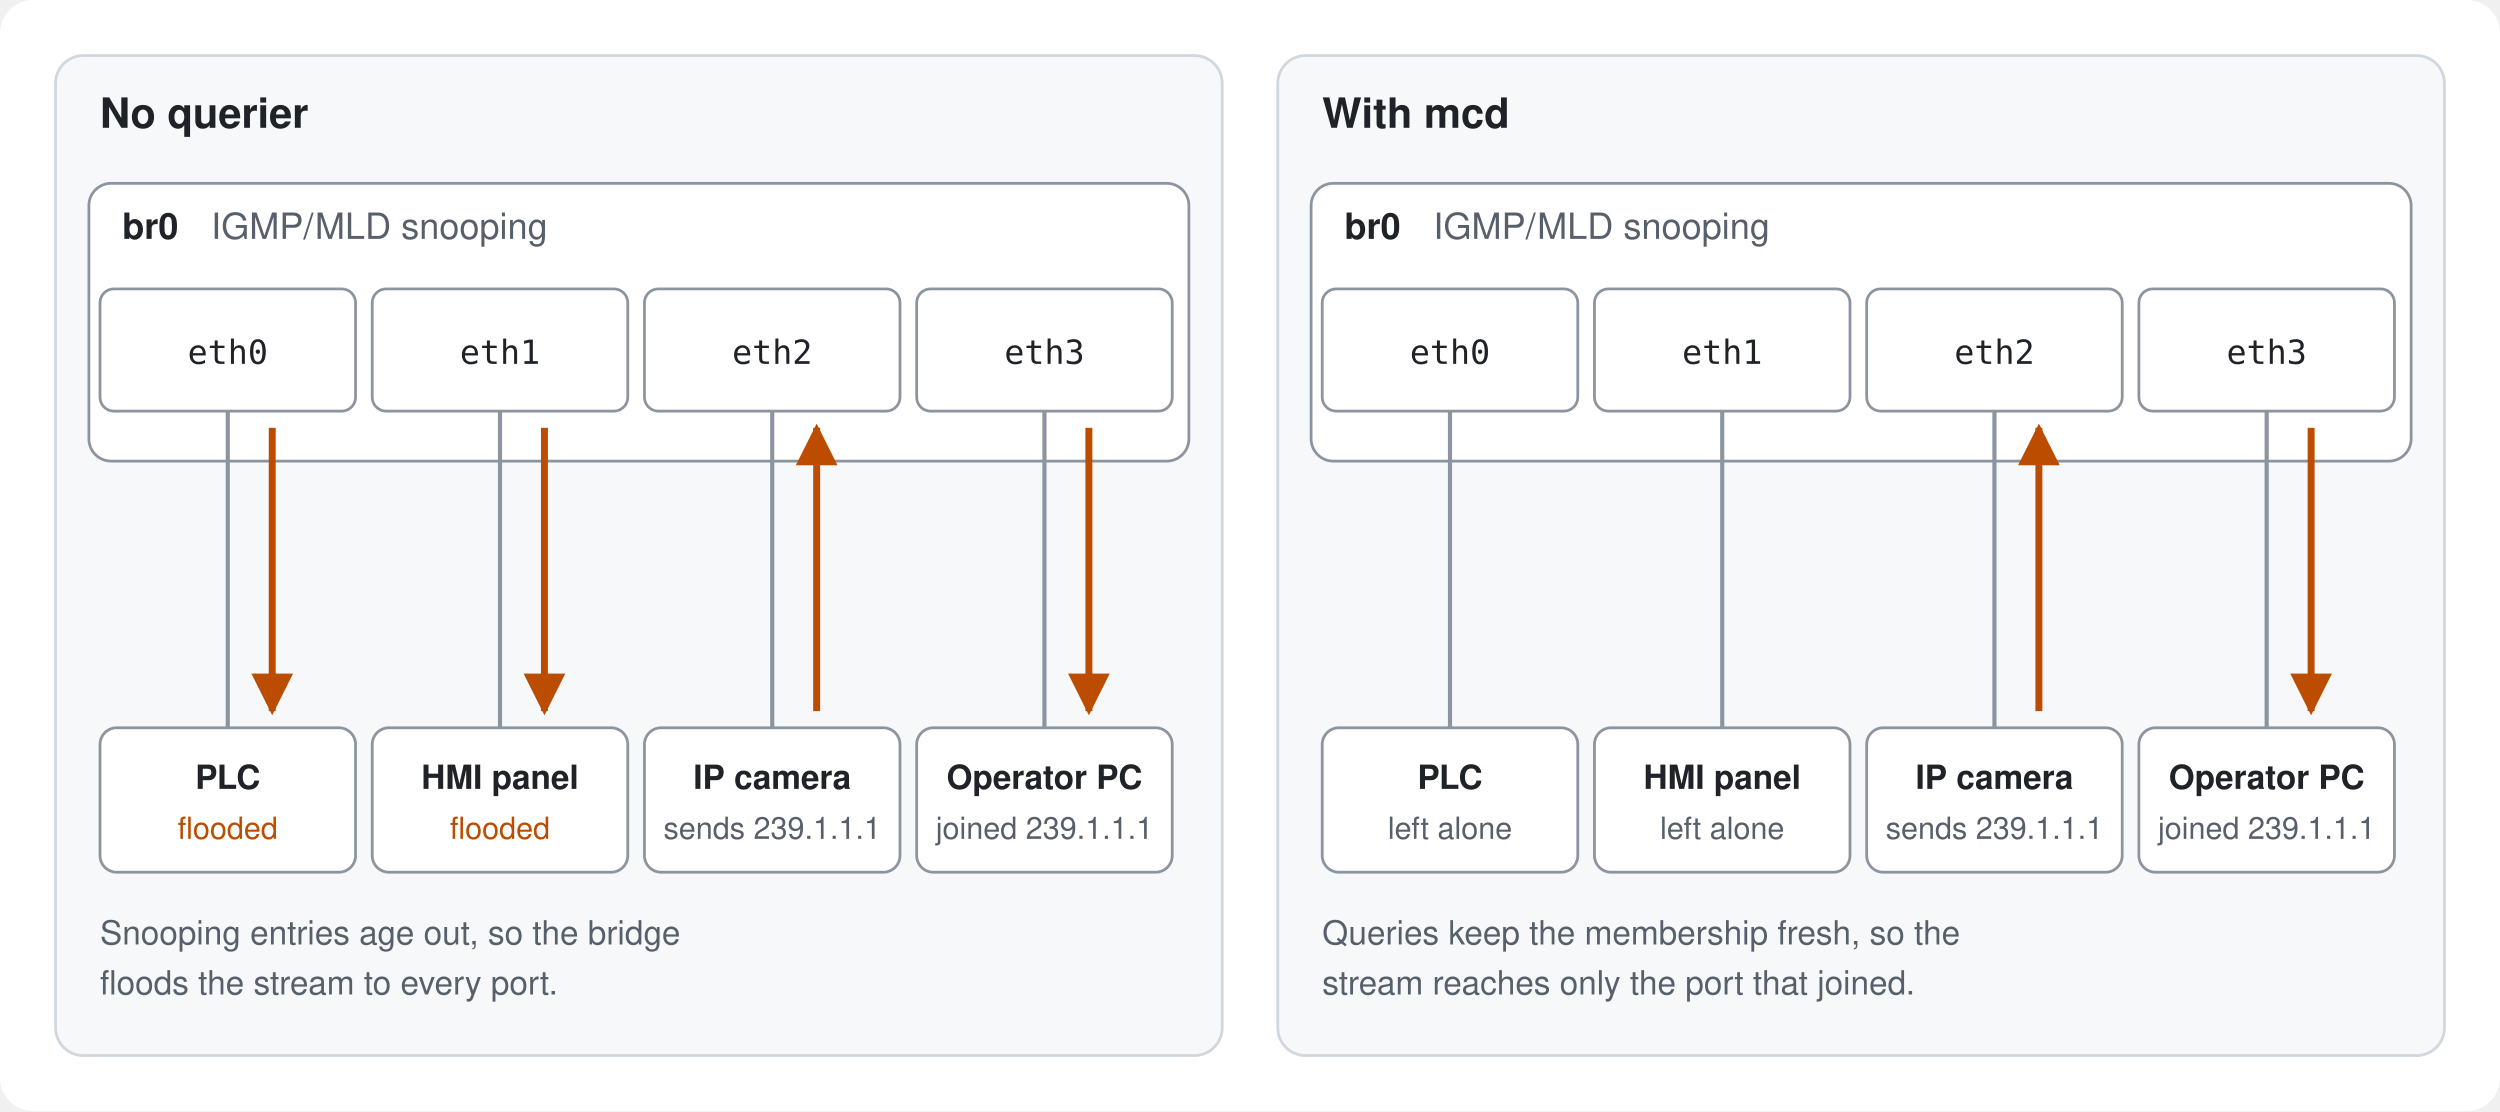
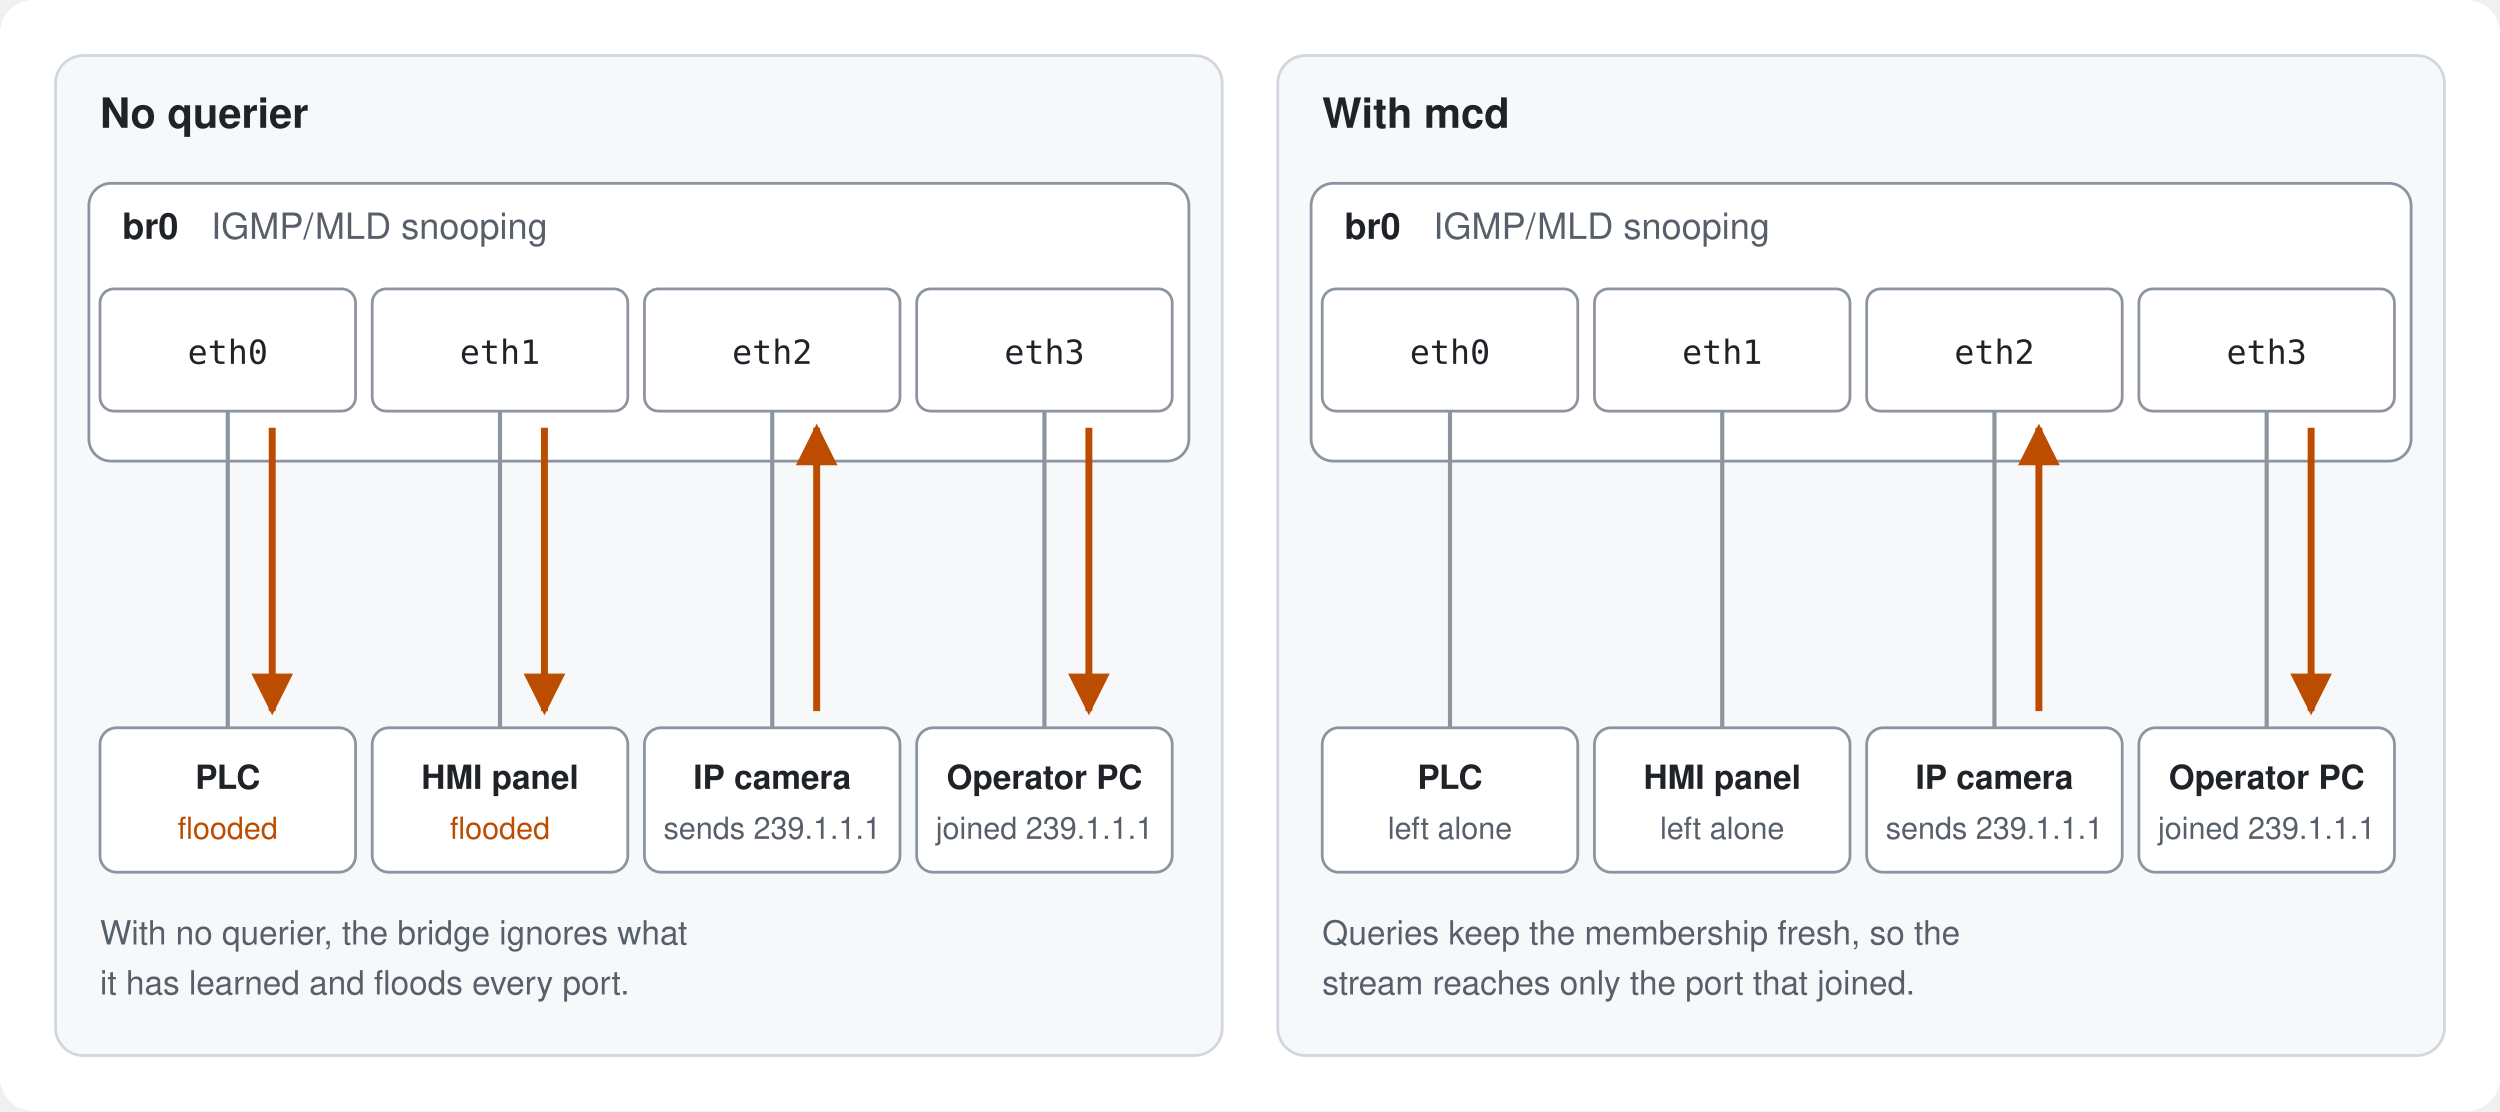
<svg xmlns="http://www.w3.org/2000/svg" viewBox="0 0 900 400" width="900" height="400" font-family="ui-sans-serif, system-ui, -apple-system, 'Segoe UI', Helvetica, Arial, sans-serif" font-size="13">
  <style>
    .bg   { fill: #ffffff; }
    .card { fill: #f6f8fa; stroke: #d0d7de; }
    .box, .dev { fill: #ffffff; stroke: #8c959f; }
    .txt  { fill: #1f2328; }
    .dim  { fill: #57606a; }
    .st   { fill: #bc4c00; }
    .mono { font-family: ui-monospace, SFMono-Regular, Menlo, Consolas, monospace; font-size: 12px; }
    .wire { stroke: #8c959f; stroke-width: 1.5; fill: none; }
    .s    { stroke: #bc4c00; stroke-width: 2.5; fill: none; }
    .sm   { fill: #bc4c00; }
    @media (prefers-color-scheme: dark) {
      .bg   { fill: #0d1117; }
      .card { fill: #161b22; stroke: #30363d; }
      .box, .dev { fill: #0d1117; stroke: #8b949e; }
      .txt  { fill: #e6edf3; }
      .dim  { fill: #8b949e; }
      .st   { fill: #f0883e; }
      .wire { stroke: #8b949e; }
      .s    { stroke: #f0883e; }
      .sm   { fill: #f0883e; }
    }
  </style>
  <defs>
    <marker id="as" viewBox="0 0 10 10" refX="9" refY="5" markerWidth="6" markerHeight="6" orient="auto-start-reverse">
      <path d="M0,0 L10,5 L0,10 z" class="sm" />
    </marker>
  </defs>
  <rect class="bg" x="0" y="0" width="900" height="400" rx="12" />
  <rect class="card" x="20" y="20" width="420" height="360" rx="10" />
  <text class="txt" x="36" y="46" font-weight="700" font-size="15">No querier</text>
  <rect class="box" x="32" y="66" width="396" height="100" rx="8" />
  <text class="txt" x="44" y="86" font-weight="600">br0</text>
  <text class="dim" x="76" y="86">IGMP/MLD snooping</text>
  <rect class="box" x="36" y="104" width="92" height="44" rx="5" />
  <text class="txt mono" x="82" y="131" text-anchor="middle">eth0</text>
  <path class="wire" d="M82,148 L82,262" />
  <rect class="dev" x="36" y="262" width="92" height="52" rx="6" />
  <text class="txt" x="82" y="284" text-anchor="middle" font-weight="600" font-size="12">PLC</text>
  <text class="st" x="82" y="302" text-anchor="middle" font-size="11">flooded</text>
  <path class="s" d="M98,154 L98,256" marker-end="url(#as)" />
  <rect class="box" x="134" y="104" width="92" height="44" rx="5" />
  <text class="txt mono" x="180" y="131" text-anchor="middle">eth1</text>
  <path class="wire" d="M180,148 L180,262" />
  <rect class="dev" x="134" y="262" width="92" height="52" rx="6" />
  <text class="txt" x="180" y="284" text-anchor="middle" font-weight="600" font-size="12">HMI panel</text>
  <text class="st" x="180" y="302" text-anchor="middle" font-size="11">flooded</text>
  <path class="s" d="M196,154 L196,256" marker-end="url(#as)" />
  <rect class="box" x="232" y="104" width="92" height="44" rx="5" />
  <text class="txt mono" x="278" y="131" text-anchor="middle">eth2</text>
  <path class="wire" d="M278,148 L278,262" />
  <rect class="dev" x="232" y="262" width="92" height="52" rx="6" />
  <text class="txt" x="278" y="284" text-anchor="middle" font-weight="600" font-size="12">IP camera</text>
  <text class="dim" x="278" y="302" text-anchor="middle" font-size="11">sends 239.1.1.1</text>
  <path class="s" d="M294,256 L294,154" marker-end="url(#as)" />
  <rect class="box" x="330" y="104" width="92" height="44" rx="5" />
  <text class="txt mono" x="376" y="131" text-anchor="middle">eth3</text>
  <path class="wire" d="M376,148 L376,262" />
  <rect class="dev" x="330" y="262" width="92" height="52" rx="6" />
  <text class="txt" x="376" y="284" text-anchor="middle" font-weight="600" font-size="12">Operator PC</text>
  <text class="dim" x="376" y="302" text-anchor="middle" font-size="11">joined 239.1.1.1</text>
  <path class="s" d="M392,154 L392,256" marker-end="url(#as)" />
-   <text class="dim" x="36" y="340" font-size="12">Snooping entries age out, so the bridge</text>
-   <text class="dim" x="36" y="358" font-size="12">floods the stream to every port.</text>
+   <text class="dim" x="36" y="340" font-size="12">With no querier, the bridge ignores what</text>
+   <text class="dim" x="36" y="358" font-size="12">it has learned and floods every port.</text>
  <rect class="card" x="460" y="20" width="420" height="360" rx="10" />
  <text class="txt" x="476" y="46" font-weight="700" font-size="15">With mcd</text>
  <rect class="box" x="472" y="66" width="396" height="100" rx="8" />
  <text class="txt" x="484" y="86" font-weight="600">br0</text>
  <text class="dim" x="516" y="86">IGMP/MLD snooping</text>
  <rect class="box" x="476" y="104" width="92" height="44" rx="5" />
  <text class="txt mono" x="522" y="131" text-anchor="middle">eth0</text>
  <path class="wire" d="M522,148 L522,262" />
  <rect class="dev" x="476" y="262" width="92" height="52" rx="6" />
  <text class="txt" x="522" y="284" text-anchor="middle" font-weight="600" font-size="12">PLC</text>
  <text class="dim" x="522" y="302" text-anchor="middle" font-size="11">left alone</text>
  <rect class="box" x="574" y="104" width="92" height="44" rx="5" />
  <text class="txt mono" x="620" y="131" text-anchor="middle">eth1</text>
  <path class="wire" d="M620,148 L620,262" />
  <rect class="dev" x="574" y="262" width="92" height="52" rx="6" />
  <text class="txt" x="620" y="284" text-anchor="middle" font-weight="600" font-size="12">HMI panel</text>
  <text class="dim" x="620" y="302" text-anchor="middle" font-size="11">left alone</text>
  <rect class="box" x="672" y="104" width="92" height="44" rx="5" />
  <text class="txt mono" x="718" y="131" text-anchor="middle">eth2</text>
  <path class="wire" d="M718,148 L718,262" />
  <rect class="dev" x="672" y="262" width="92" height="52" rx="6" />
  <text class="txt" x="718" y="284" text-anchor="middle" font-weight="600" font-size="12">IP camera</text>
  <text class="dim" x="718" y="302" text-anchor="middle" font-size="11">sends 239.1.1.1</text>
  <path class="s" d="M734,256 L734,154" marker-end="url(#as)" />
  <rect class="box" x="770" y="104" width="92" height="44" rx="5" />
  <text class="txt mono" x="816" y="131" text-anchor="middle">eth3</text>
  <path class="wire" d="M816,148 L816,262" />
  <rect class="dev" x="770" y="262" width="92" height="52" rx="6" />
  <text class="txt" x="816" y="284" text-anchor="middle" font-weight="600" font-size="12">Operator PC</text>
  <text class="dim" x="816" y="302" text-anchor="middle" font-size="11">joined 239.1.1.1</text>
  <path class="s" d="M832,154 L832,256" marker-end="url(#as)" />
  <text class="dim" x="476" y="340" font-size="12">Queries keep the membership fresh, so the</text>
  <text class="dim" x="476" y="358" font-size="12">stream reaches only the port that joined.</text>
</svg>
